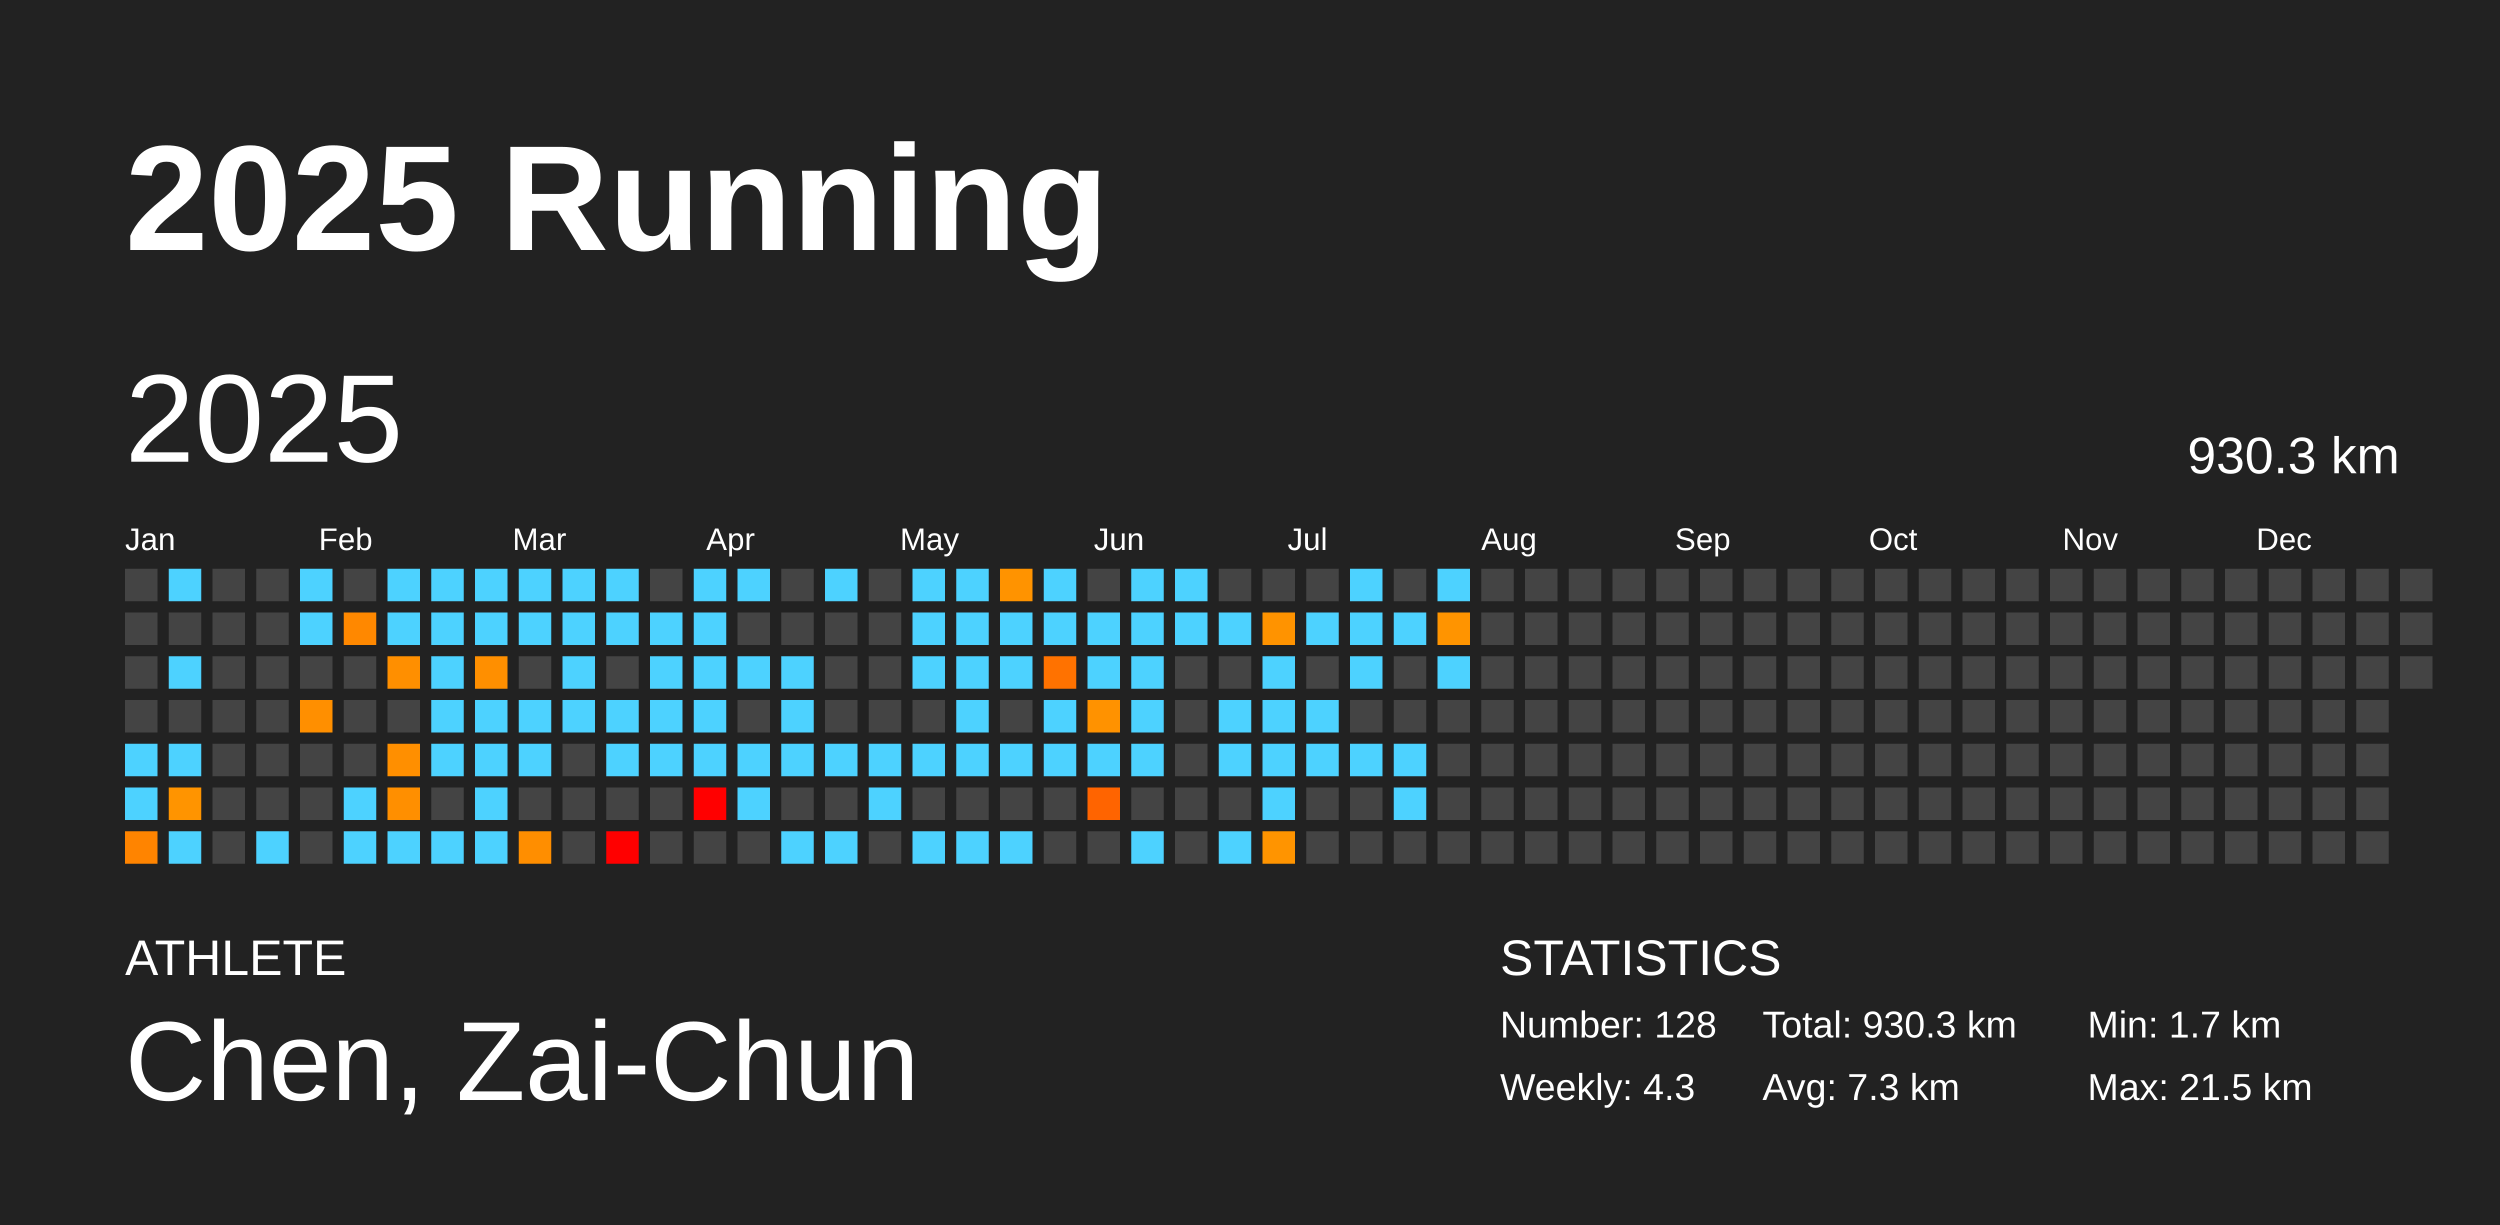
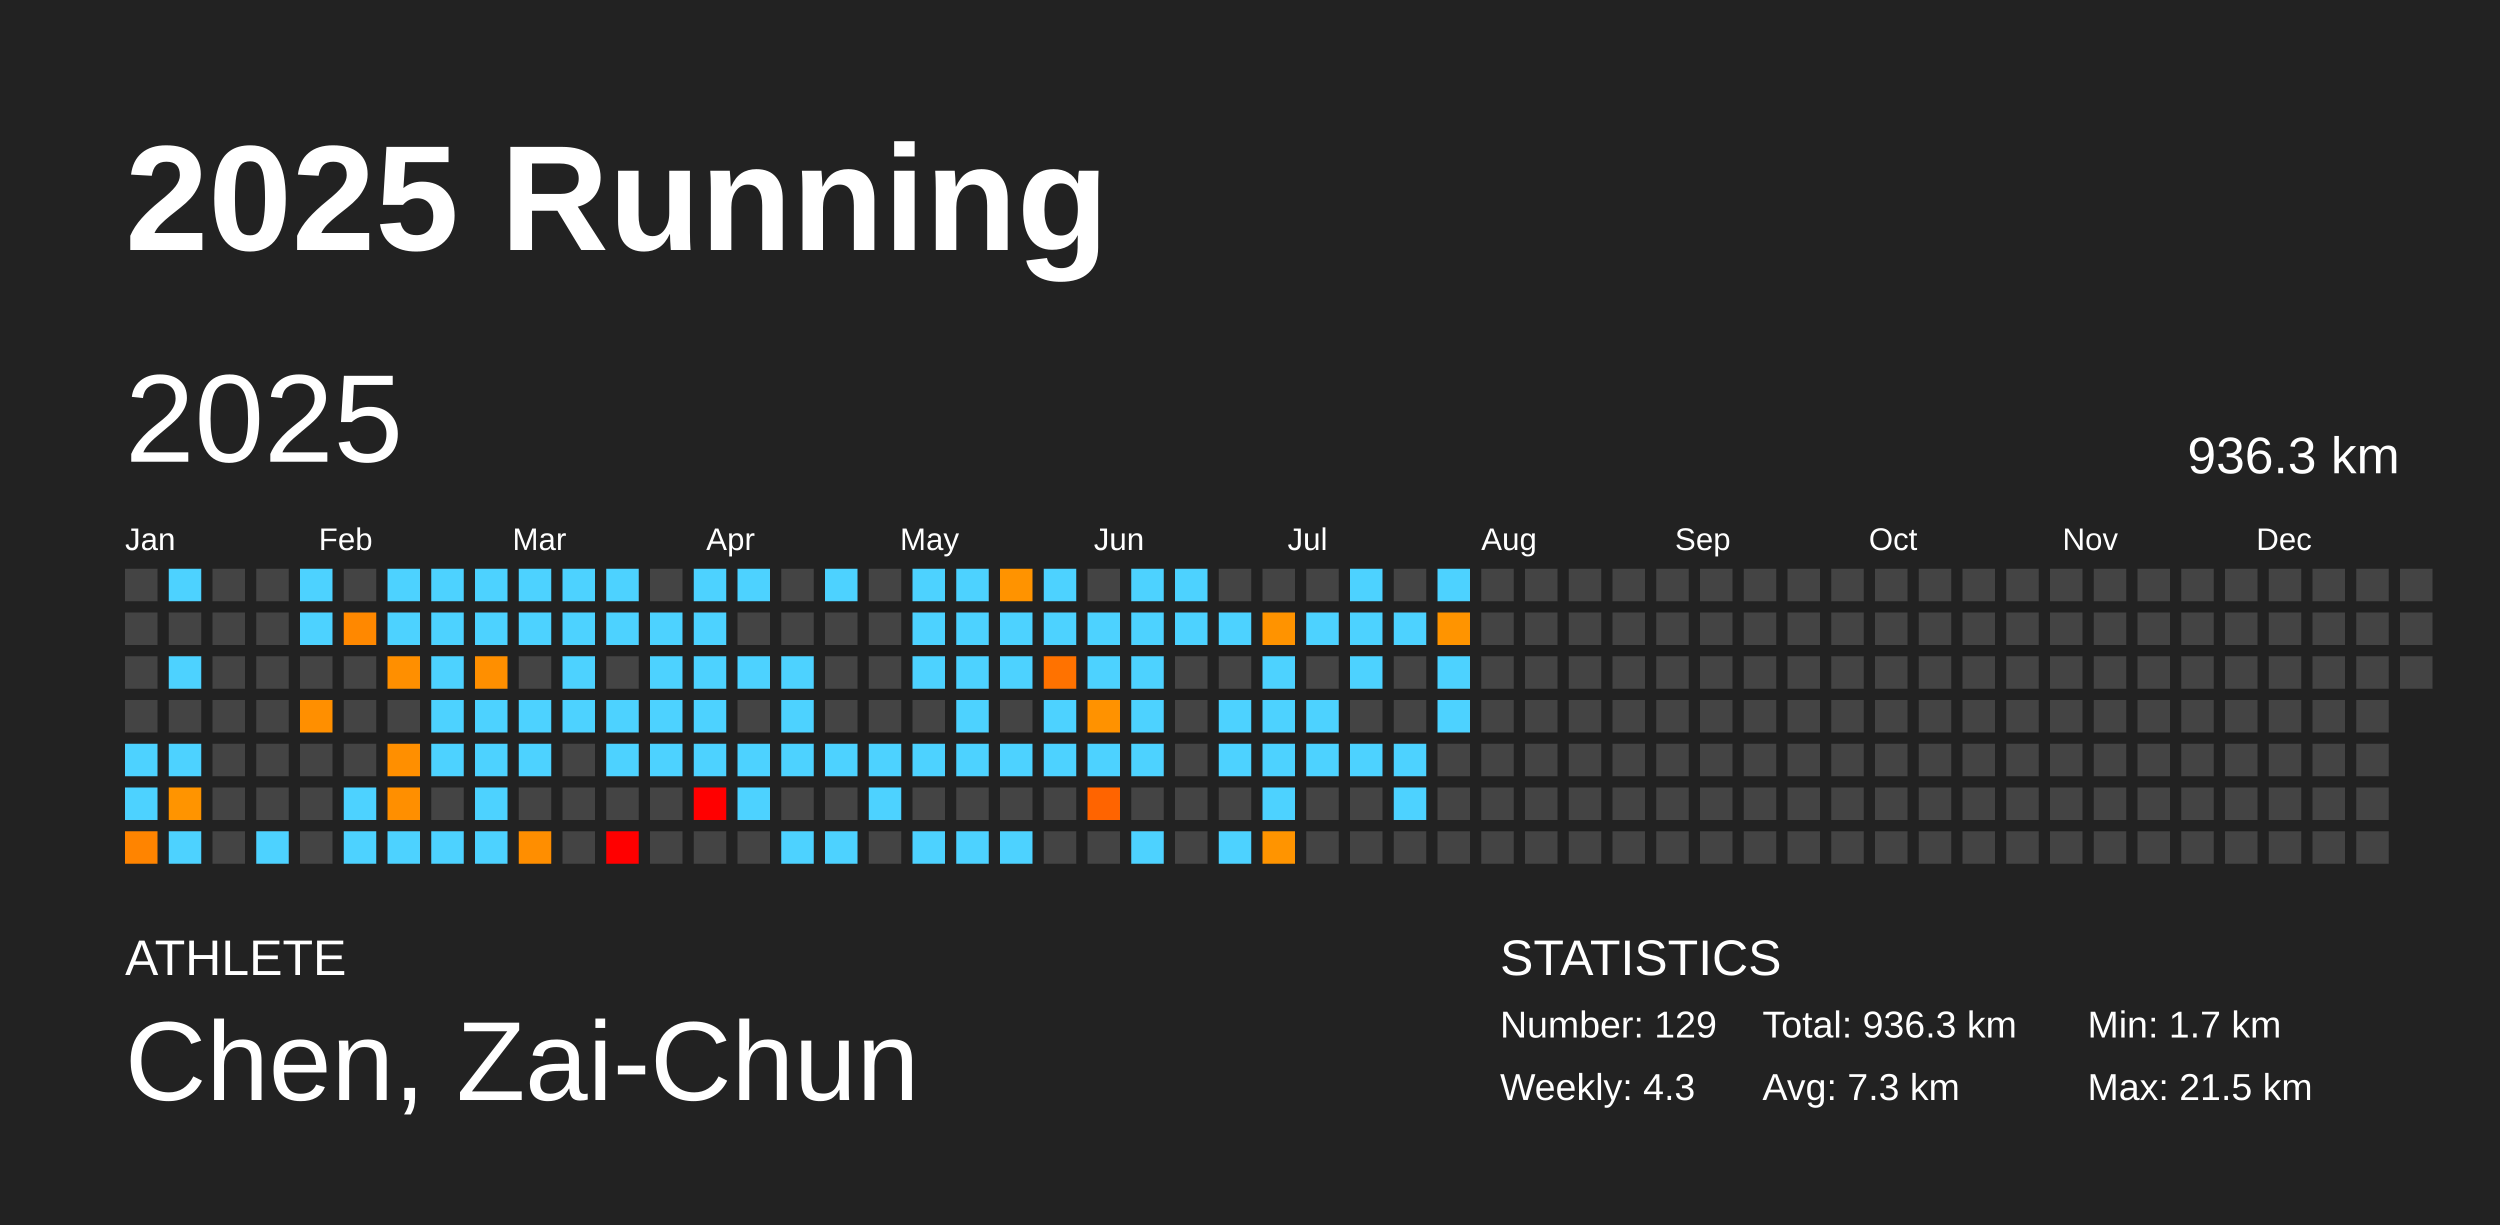
<svg xmlns="http://www.w3.org/2000/svg" baseProfile="full" height="98mm" version="1.1" viewBox="0,0,200,98" width="200mm">
  <defs />
  <rect fill="#222222" height="98" width="200" x="0" y="0" />
  <text fill="#FFFFFF" style="font-size:12px; font-family:Arial; font-weight:bold;" x="10" y="20">2025 Running</text>
  <text fill="#FFFFFF" style="font-size:4px; font-family:Arial" x="10" y="78">ATHLETE</text>
  <text fill="#FFFFFF" style="font-size:9px; font-family:Arial" x="10" y="88">Chen, Zai-Chun</text>
  <text fill="#FFFFFF" style="font-size:4px; font-family:Arial" x="120" y="78">STATISTICS</text>
-   <text fill="#FFFFFF" style="font-size:3px; font-family:Arial" x="120" y="83">Number: 128</text>
+   <text fill="#FFFFFF" style="font-size:3px; font-family:Arial" x="120" y="83">Number: 129</text>
  <text fill="#FFFFFF" style="font-size:3px; font-family:Arial" x="120" y="88">Weekly: 4.3</text>
-   <text fill="#FFFFFF" style="font-size:3px; font-family:Arial" x="141" y="83">Total: 930.3 km</text>
+   <text fill="#FFFFFF" style="font-size:3px; font-family:Arial" x="141" y="83">Total: 936.3 km</text>
  <text fill="#FFFFFF" style="font-size:3px; font-family:Arial" x="141" y="88">Avg: 7.3 km</text>
  <text fill="#FFFFFF" style="font-size:3px; font-family:Arial" x="167" y="83">Min: 1.7 km</text>
  <text fill="#FFFFFF" style="font-size:3px; font-family:Arial" x="167" y="88">Max: 21.5 km</text>
  <text dominant-baseline="hanging" fill="#FFFFFF" style="font-size:10.0px; font-family:Arial;" x="10" y="30">2025</text>
-   <text dominant-baseline="hanging" fill="#FFFFFF" style="font-size:4.125px; font-family:Arial;" x="175" y="35">930.3 km</text>
+   <text dominant-baseline="hanging" fill="#FFFFFF" style="font-size:4.125px; font-family:Arial;" x="175" y="35">936.3 km</text>
  <text fill="#FFFFFF" style="font-size:2.5px; font-family:Arial" x="10.0" y="44">Jan</text>
  <text fill="#FFFFFF" style="font-size:2.5px; font-family:Arial" x="25.5" y="44">Feb</text>
  <text fill="#FFFFFF" style="font-size:2.5px; font-family:Arial" x="41.0" y="44">Mar</text>
  <text fill="#FFFFFF" style="font-size:2.5px; font-family:Arial" x="56.5" y="44">Apr</text>
  <text fill="#FFFFFF" style="font-size:2.5px; font-family:Arial" x="72.0" y="44">May</text>
  <text fill="#FFFFFF" style="font-size:2.5px; font-family:Arial" x="87.5" y="44">Jun</text>
  <text fill="#FFFFFF" style="font-size:2.5px; font-family:Arial" x="103.0" y="44">Jul</text>
  <text fill="#FFFFFF" style="font-size:2.5px; font-family:Arial" x="118.5" y="44">Aug</text>
  <text fill="#FFFFFF" style="font-size:2.5px; font-family:Arial" x="134.0" y="44">Sep</text>
  <text fill="#FFFFFF" style="font-size:2.5px; font-family:Arial" x="149.5" y="44">Oct</text>
  <text fill="#FFFFFF" style="font-size:2.5px; font-family:Arial" x="165.0" y="44">Nov</text>
  <text fill="#FFFFFF" style="font-size:2.5px; font-family:Arial" x="180.5" y="44">Dec</text>
  <rect fill="#444444" height="2.6" width="2.6" x="10.0" y="45.5" />
  <rect fill="#444444" height="2.6" width="2.6" x="10.0" y="49.0" />
  <rect fill="#444444" height="2.6" width="2.6" x="10.0" y="52.5" />
  <rect fill="#444444" height="2.6" width="2.6" x="10.0" y="56.0" />
  <rect fill="#4dd2ff" height="2.6" width="2.6" x="10.0" y="59.5" />
  <rect fill="#4dd2ff" height="2.6" width="2.6" x="10.0" y="63.0" />
  <rect fill="#ff8400" height="2.6" width="2.6" x="10.0" y="66.5" />
  <rect fill="#4dd2ff" height="2.6" width="2.6" x="13.5" y="45.5" />
  <rect fill="#444444" height="2.6" width="2.6" x="13.5" y="49.0" />
  <rect fill="#4dd2ff" height="2.6" width="2.6" x="13.5" y="52.5" />
  <rect fill="#444444" height="2.6" width="2.6" x="13.5" y="56.0" />
  <rect fill="#4dd2ff" height="2.6" width="2.6" x="13.5" y="59.5" />
  <rect fill="#ff9400" height="2.6" width="2.6" x="13.5" y="63.0" />
  <rect fill="#4dd2ff" height="2.6" width="2.6" x="13.5" y="66.5" />
  <rect fill="#444444" height="2.6" width="2.6" x="17.0" y="45.5" />
  <rect fill="#444444" height="2.6" width="2.6" x="17.0" y="49.0" />
  <rect fill="#444444" height="2.6" width="2.6" x="17.0" y="52.5" />
  <rect fill="#444444" height="2.6" width="2.6" x="17.0" y="56.0" />
  <rect fill="#444444" height="2.6" width="2.6" x="17.0" y="59.5" />
  <rect fill="#444444" height="2.6" width="2.6" x="17.0" y="63.0" />
  <rect fill="#444444" height="2.6" width="2.6" x="17.0" y="66.5" />
  <rect fill="#444444" height="2.6" width="2.6" x="20.5" y="45.5" />
  <rect fill="#444444" height="2.6" width="2.6" x="20.5" y="49.0" />
  <rect fill="#444444" height="2.6" width="2.6" x="20.5" y="52.5" />
  <rect fill="#444444" height="2.6" width="2.6" x="20.5" y="56.0" />
  <rect fill="#444444" height="2.6" width="2.6" x="20.5" y="59.5" />
  <rect fill="#444444" height="2.6" width="2.6" x="20.5" y="63.0" />
  <rect fill="#4dd2ff" height="2.6" width="2.6" x="20.5" y="66.5" />
  <rect fill="#4dd2ff" height="2.6" width="2.6" x="24.0" y="45.5" />
  <rect fill="#4dd2ff" height="2.6" width="2.6" x="24.0" y="49.0" />
  <rect fill="#444444" height="2.6" width="2.6" x="24.0" y="52.5" />
  <rect fill="#ff8f00" height="2.6" width="2.6" x="24.0" y="56.0" />
  <rect fill="#444444" height="2.6" width="2.6" x="24.0" y="59.5" />
  <rect fill="#444444" height="2.6" width="2.6" x="24.0" y="63.0" />
  <rect fill="#444444" height="2.6" width="2.6" x="24.0" y="66.5" />
  <rect fill="#444444" height="2.6" width="2.6" x="27.5" y="45.5" />
  <rect fill="#ff8800" height="2.6" width="2.6" x="27.5" y="49.0" />
  <rect fill="#444444" height="2.6" width="2.6" x="27.5" y="52.5" />
  <rect fill="#444444" height="2.6" width="2.6" x="27.5" y="56.0" />
  <rect fill="#444444" height="2.6" width="2.6" x="27.5" y="59.5" />
  <rect fill="#4dd2ff" height="2.6" width="2.6" x="27.5" y="63.0" />
  <rect fill="#4dd2ff" height="2.6" width="2.6" x="27.5" y="66.5" />
  <rect fill="#4dd2ff" height="2.6" width="2.6" x="31.0" y="45.5" />
  <rect fill="#4dd2ff" height="2.6" width="2.6" x="31.0" y="49.0" />
  <rect fill="#ff8f00" height="2.6" width="2.6" x="31.0" y="52.5" />
  <rect fill="#444444" height="2.6" width="2.6" x="31.0" y="56.0" />
  <rect fill="#ff8f00" height="2.6" width="2.6" x="31.0" y="59.5" />
  <rect fill="#ff8f00" height="2.6" width="2.6" x="31.0" y="63.0" />
  <rect fill="#4dd2ff" height="2.6" width="2.6" x="31.0" y="66.5" />
  <rect fill="#4dd2ff" height="2.6" width="2.6" x="34.5" y="45.5" />
  <rect fill="#4dd2ff" height="2.6" width="2.6" x="34.5" y="49.0" />
  <rect fill="#4dd2ff" height="2.6" width="2.6" x="34.5" y="52.5" />
  <rect fill="#4dd2ff" height="2.6" width="2.6" x="34.5" y="56.0" />
  <rect fill="#4dd2ff" height="2.6" width="2.6" x="34.5" y="59.5" />
  <rect fill="#444444" height="2.6" width="2.6" x="34.5" y="63.0" />
  <rect fill="#4dd2ff" height="2.6" width="2.6" x="34.5" y="66.5" />
  <rect fill="#4dd2ff" height="2.6" width="2.6" x="38.0" y="45.5" />
  <rect fill="#4dd2ff" height="2.6" width="2.6" x="38.0" y="49.0" />
  <rect fill="#ff8f00" height="2.6" width="2.6" x="38.0" y="52.5" />
  <rect fill="#4dd2ff" height="2.6" width="2.6" x="38.0" y="56.0" />
  <rect fill="#4dd2ff" height="2.6" width="2.6" x="38.0" y="59.5" />
  <rect fill="#4dd2ff" height="2.6" width="2.6" x="38.0" y="63.0" />
  <rect fill="#4dd2ff" height="2.6" width="2.6" x="38.0" y="66.5" />
  <rect fill="#4dd2ff" height="2.6" width="2.6" x="41.5" y="45.5" />
  <rect fill="#4dd2ff" height="2.6" width="2.6" x="41.5" y="49.0" />
  <rect fill="#444444" height="2.6" width="2.6" x="41.5" y="52.5" />
  <rect fill="#4dd2ff" height="2.6" width="2.6" x="41.5" y="56.0" />
  <rect fill="#4dd2ff" height="2.6" width="2.6" x="41.5" y="59.5" />
  <rect fill="#444444" height="2.6" width="2.6" x="41.5" y="63.0" />
  <rect fill="#ff8e00" height="2.6" width="2.6" x="41.5" y="66.5" />
  <rect fill="#4dd2ff" height="2.6" width="2.6" x="45.0" y="45.5" />
  <rect fill="#4dd2ff" height="2.6" width="2.6" x="45.0" y="49.0" />
  <rect fill="#4dd2ff" height="2.6" width="2.6" x="45.0" y="52.5" />
  <rect fill="#4dd2ff" height="2.6" width="2.6" x="45.0" y="56.0" />
  <rect fill="#444444" height="2.6" width="2.6" x="45.0" y="59.5" />
  <rect fill="#444444" height="2.6" width="2.6" x="45.0" y="63.0" />
  <rect fill="#444444" height="2.6" width="2.6" x="45.0" y="66.5" />
  <rect fill="#4dd2ff" height="2.6" width="2.6" x="48.5" y="45.5" />
  <rect fill="#4dd2ff" height="2.6" width="2.6" x="48.5" y="49.0" />
  <rect fill="#444444" height="2.6" width="2.6" x="48.5" y="52.5" />
  <rect fill="#4dd2ff" height="2.6" width="2.6" x="48.5" y="56.0" />
  <rect fill="#4dd2ff" height="2.6" width="2.6" x="48.5" y="59.5" />
  <rect fill="#444444" height="2.6" width="2.6" x="48.5" y="63.0" />
  <rect fill="red" height="2.6" width="2.6" x="48.5" y="66.5" />
  <rect fill="#444444" height="2.6" width="2.6" x="52.0" y="45.5" />
  <rect fill="#4dd2ff" height="2.6" width="2.6" x="52.0" y="49.0" />
  <rect fill="#4dd2ff" height="2.6" width="2.6" x="52.0" y="52.5" />
  <rect fill="#4dd2ff" height="2.6" width="2.6" x="52.0" y="56.0" />
  <rect fill="#4dd2ff" height="2.6" width="2.6" x="52.0" y="59.5" />
  <rect fill="#444444" height="2.6" width="2.6" x="52.0" y="63.0" />
  <rect fill="#444444" height="2.6" width="2.6" x="52.0" y="66.5" />
  <rect fill="#4dd2ff" height="2.6" width="2.6" x="55.5" y="45.5" />
  <rect fill="#4dd2ff" height="2.6" width="2.6" x="55.5" y="49.0" />
  <rect fill="#4dd2ff" height="2.6" width="2.6" x="55.5" y="52.5" />
  <rect fill="#4dd2ff" height="2.6" width="2.6" x="55.5" y="56.0" />
  <rect fill="#4dd2ff" height="2.6" width="2.6" x="55.5" y="59.5" />
  <rect fill="red" height="2.6" width="2.6" x="55.5" y="63.0" />
  <rect fill="#444444" height="2.6" width="2.6" x="55.5" y="66.5" />
  <rect fill="#4dd2ff" height="2.6" width="2.6" x="59.0" y="45.5" />
  <rect fill="#444444" height="2.6" width="2.6" x="59.0" y="49.0" />
  <rect fill="#4dd2ff" height="2.6" width="2.6" x="59.0" y="52.5" />
  <rect fill="#444444" height="2.6" width="2.6" x="59.0" y="56.0" />
  <rect fill="#4dd2ff" height="2.6" width="2.6" x="59.0" y="59.5" />
  <rect fill="#4dd2ff" height="2.6" width="2.6" x="59.0" y="63.0" />
  <rect fill="#444444" height="2.6" width="2.6" x="59.0" y="66.5" />
  <rect fill="#444444" height="2.6" width="2.6" x="62.5" y="45.5" />
  <rect fill="#444444" height="2.6" width="2.6" x="62.5" y="49.0" />
  <rect fill="#4dd2ff" height="2.6" width="2.6" x="62.5" y="52.5" />
  <rect fill="#4dd2ff" height="2.6" width="2.6" x="62.5" y="56.0" />
  <rect fill="#4dd2ff" height="2.6" width="2.6" x="62.5" y="59.5" />
  <rect fill="#444444" height="2.6" width="2.6" x="62.5" y="63.0" />
  <rect fill="#4dd2ff" height="2.6" width="2.6" x="62.5" y="66.5" />
  <rect fill="#4dd2ff" height="2.6" width="2.6" x="66.0" y="45.5" />
  <rect fill="#444444" height="2.6" width="2.6" x="66.0" y="49.0" />
  <rect fill="#444444" height="2.6" width="2.6" x="66.0" y="52.5" />
  <rect fill="#444444" height="2.6" width="2.6" x="66.0" y="56.0" />
  <rect fill="#4dd2ff" height="2.6" width="2.6" x="66.0" y="59.5" />
  <rect fill="#444444" height="2.6" width="2.6" x="66.0" y="63.0" />
  <rect fill="#4dd2ff" height="2.6" width="2.6" x="66.0" y="66.5" />
  <rect fill="#444444" height="2.6" width="2.6" x="69.5" y="45.5" />
  <rect fill="#444444" height="2.6" width="2.6" x="69.5" y="49.0" />
  <rect fill="#444444" height="2.6" width="2.6" x="69.5" y="52.5" />
  <rect fill="#444444" height="2.6" width="2.6" x="69.5" y="56.0" />
  <rect fill="#4dd2ff" height="2.6" width="2.6" x="69.5" y="59.5" />
  <rect fill="#4dd2ff" height="2.6" width="2.6" x="69.5" y="63.0" />
  <rect fill="#444444" height="2.6" width="2.6" x="69.5" y="66.5" />
  <rect fill="#4dd2ff" height="2.6" width="2.6" x="73.0" y="45.5" />
  <rect fill="#4dd2ff" height="2.6" width="2.6" x="73.0" y="49.0" />
  <rect fill="#4dd2ff" height="2.6" width="2.6" x="73.0" y="52.5" />
  <rect fill="#444444" height="2.6" width="2.6" x="73.0" y="56.0" />
  <rect fill="#4dd2ff" height="2.6" width="2.6" x="73.0" y="59.5" />
  <rect fill="#444444" height="2.6" width="2.6" x="73.0" y="63.0" />
  <rect fill="#4dd2ff" height="2.6" width="2.6" x="73.0" y="66.5" />
  <rect fill="#4dd2ff" height="2.6" width="2.6" x="76.5" y="45.5" />
  <rect fill="#4dd2ff" height="2.6" width="2.6" x="76.5" y="49.0" />
  <rect fill="#4dd2ff" height="2.6" width="2.6" x="76.5" y="52.5" />
  <rect fill="#4dd2ff" height="2.6" width="2.6" x="76.5" y="56.0" />
  <rect fill="#4dd2ff" height="2.6" width="2.6" x="76.5" y="59.5" />
  <rect fill="#444444" height="2.6" width="2.6" x="76.5" y="63.0" />
  <rect fill="#4dd2ff" height="2.6" width="2.6" x="76.5" y="66.5" />
  <rect fill="#ff9300" height="2.6" width="2.6" x="80.0" y="45.5" />
  <rect fill="#4dd2ff" height="2.6" width="2.6" x="80.0" y="49.0" />
  <rect fill="#4dd2ff" height="2.6" width="2.6" x="80.0" y="52.5" />
  <rect fill="#444444" height="2.6" width="2.6" x="80.0" y="56.0" />
  <rect fill="#4dd2ff" height="2.6" width="2.6" x="80.0" y="59.5" />
  <rect fill="#444444" height="2.6" width="2.6" x="80.0" y="63.0" />
  <rect fill="#4dd2ff" height="2.6" width="2.6" x="80.0" y="66.5" />
  <rect fill="#4dd2ff" height="2.6" width="2.6" x="83.5" y="45.5" />
  <rect fill="#4dd2ff" height="2.6" width="2.6" x="83.5" y="49.0" />
  <rect fill="#ff7200" height="2.6" width="2.6" x="83.5" y="52.5" />
  <rect fill="#4dd2ff" height="2.6" width="2.6" x="83.5" y="56.0" />
  <rect fill="#4dd2ff" height="2.6" width="2.6" x="83.5" y="59.5" />
  <rect fill="#444444" height="2.6" width="2.6" x="83.5" y="63.0" />
  <rect fill="#444444" height="2.6" width="2.6" x="83.5" y="66.5" />
  <rect fill="#444444" height="2.6" width="2.6" x="87.0" y="45.5" />
  <rect fill="#4dd2ff" height="2.6" width="2.6" x="87.0" y="49.0" />
  <rect fill="#4dd2ff" height="2.6" width="2.6" x="87.0" y="52.5" />
  <rect fill="#ff9200" height="2.6" width="2.6" x="87.0" y="56.0" />
  <rect fill="#4dd2ff" height="2.6" width="2.6" x="87.0" y="59.5" />
  <rect fill="#ff6400" height="2.6" width="2.6" x="87.0" y="63.0" />
  <rect fill="#444444" height="2.6" width="2.6" x="87.0" y="66.5" />
  <rect fill="#4dd2ff" height="2.6" width="2.6" x="90.5" y="45.5" />
  <rect fill="#4dd2ff" height="2.6" width="2.6" x="90.5" y="49.0" />
  <rect fill="#4dd2ff" height="2.6" width="2.6" x="90.5" y="52.5" />
  <rect fill="#4dd2ff" height="2.6" width="2.6" x="90.5" y="56.0" />
  <rect fill="#4dd2ff" height="2.6" width="2.6" x="90.5" y="59.5" />
  <rect fill="#444444" height="2.6" width="2.6" x="90.5" y="63.0" />
  <rect fill="#4dd2ff" height="2.6" width="2.6" x="90.5" y="66.5" />
  <rect fill="#4dd2ff" height="2.6" width="2.6" x="94.0" y="45.5" />
  <rect fill="#4dd2ff" height="2.6" width="2.6" x="94.0" y="49.0" />
  <rect fill="#444444" height="2.6" width="2.6" x="94.0" y="52.5" />
  <rect fill="#444444" height="2.6" width="2.6" x="94.0" y="56.0" />
  <rect fill="#444444" height="2.6" width="2.6" x="94.0" y="59.5" />
  <rect fill="#444444" height="2.6" width="2.6" x="94.0" y="63.0" />
  <rect fill="#444444" height="2.6" width="2.6" x="94.0" y="66.5" />
  <rect fill="#444444" height="2.6" width="2.6" x="97.5" y="45.5" />
  <rect fill="#4dd2ff" height="2.6" width="2.6" x="97.5" y="49.0" />
  <rect fill="#444444" height="2.6" width="2.6" x="97.5" y="52.5" />
  <rect fill="#4dd2ff" height="2.6" width="2.6" x="97.5" y="56.0" />
  <rect fill="#4dd2ff" height="2.6" width="2.6" x="97.5" y="59.5" />
  <rect fill="#444444" height="2.6" width="2.6" x="97.5" y="63.0" />
  <rect fill="#4dd2ff" height="2.6" width="2.6" x="97.5" y="66.5" />
  <rect fill="#444444" height="2.6" width="2.6" x="101.0" y="45.5" />
  <rect fill="#ff9300" height="2.6" width="2.6" x="101.0" y="49.0" />
  <rect fill="#4dd2ff" height="2.6" width="2.6" x="101.0" y="52.5" />
  <rect fill="#4dd2ff" height="2.6" width="2.6" x="101.0" y="56.0" />
  <rect fill="#4dd2ff" height="2.6" width="2.6" x="101.0" y="59.5" />
  <rect fill="#4dd2ff" height="2.6" width="2.6" x="101.0" y="63.0" />
  <rect fill="#ff9400" height="2.6" width="2.6" x="101.0" y="66.5" />
  <rect fill="#444444" height="2.6" width="2.6" x="104.5" y="45.5" />
  <rect fill="#4dd2ff" height="2.6" width="2.6" x="104.5" y="49.0" />
  <rect fill="#444444" height="2.6" width="2.6" x="104.5" y="52.5" />
  <rect fill="#4dd2ff" height="2.6" width="2.6" x="104.5" y="56.0" />
  <rect fill="#4dd2ff" height="2.6" width="2.6" x="104.5" y="59.5" />
  <rect fill="#444444" height="2.6" width="2.6" x="104.5" y="63.0" />
  <rect fill="#444444" height="2.6" width="2.6" x="104.5" y="66.5" />
  <rect fill="#4dd2ff" height="2.6" width="2.6" x="108.0" y="45.5" />
  <rect fill="#4dd2ff" height="2.6" width="2.6" x="108.0" y="49.0" />
  <rect fill="#4dd2ff" height="2.6" width="2.6" x="108.0" y="52.5" />
  <rect fill="#444444" height="2.6" width="2.6" x="108.0" y="56.0" />
  <rect fill="#4dd2ff" height="2.6" width="2.6" x="108.0" y="59.5" />
  <rect fill="#444444" height="2.6" width="2.6" x="108.0" y="63.0" />
  <rect fill="#444444" height="2.6" width="2.6" x="108.0" y="66.5" />
  <rect fill="#444444" height="2.6" width="2.6" x="111.5" y="45.5" />
  <rect fill="#4dd2ff" height="2.6" width="2.6" x="111.5" y="49.0" />
  <rect fill="#444444" height="2.6" width="2.6" x="111.5" y="52.5" />
  <rect fill="#444444" height="2.6" width="2.6" x="111.5" y="56.0" />
  <rect fill="#4dd2ff" height="2.6" width="2.6" x="111.5" y="59.5" />
  <rect fill="#4dd2ff" height="2.6" width="2.6" x="111.5" y="63.0" />
  <rect fill="#444444" height="2.6" width="2.6" x="111.5" y="66.5" />
  <rect fill="#4dd2ff" height="2.6" width="2.6" x="115.0" y="45.5" />
  <rect fill="#ff9400" height="2.6" width="2.6" x="115.0" y="49.0" />
  <rect fill="#4dd2ff" height="2.6" width="2.6" x="115.0" y="52.5" />
-   <rect fill="#444444" height="2.6" width="2.6" x="115.0" y="56.0" />
+   <rect fill="#4dd2ff" height="2.6" width="2.6" x="115.0" y="56.0" />
  <rect fill="#444444" height="2.6" width="2.6" x="115.0" y="59.5" />
  <rect fill="#444444" height="2.6" width="2.6" x="115.0" y="63.0" />
  <rect fill="#444444" height="2.6" width="2.6" x="115.0" y="66.5" />
  <rect fill="#444444" height="2.6" width="2.6" x="118.5" y="45.5" />
  <rect fill="#444444" height="2.6" width="2.6" x="118.5" y="49.0" />
  <rect fill="#444444" height="2.6" width="2.6" x="118.5" y="52.5" />
  <rect fill="#444444" height="2.6" width="2.6" x="118.5" y="56.0" />
  <rect fill="#444444" height="2.6" width="2.6" x="118.5" y="59.5" />
  <rect fill="#444444" height="2.6" width="2.6" x="118.5" y="63.0" />
  <rect fill="#444444" height="2.6" width="2.6" x="118.5" y="66.5" />
  <rect fill="#444444" height="2.6" width="2.6" x="122.0" y="45.5" />
  <rect fill="#444444" height="2.6" width="2.6" x="122.0" y="49.0" />
  <rect fill="#444444" height="2.6" width="2.6" x="122.0" y="52.5" />
  <rect fill="#444444" height="2.6" width="2.6" x="122.0" y="56.0" />
  <rect fill="#444444" height="2.6" width="2.6" x="122.0" y="59.5" />
  <rect fill="#444444" height="2.6" width="2.6" x="122.0" y="63.0" />
  <rect fill="#444444" height="2.6" width="2.6" x="122.0" y="66.5" />
  <rect fill="#444444" height="2.6" width="2.6" x="125.5" y="45.5" />
  <rect fill="#444444" height="2.6" width="2.6" x="125.5" y="49.0" />
  <rect fill="#444444" height="2.6" width="2.6" x="125.5" y="52.5" />
  <rect fill="#444444" height="2.6" width="2.6" x="125.5" y="56.0" />
  <rect fill="#444444" height="2.6" width="2.6" x="125.5" y="59.5" />
  <rect fill="#444444" height="2.6" width="2.6" x="125.5" y="63.0" />
  <rect fill="#444444" height="2.6" width="2.6" x="125.5" y="66.5" />
  <rect fill="#444444" height="2.6" width="2.6" x="129.0" y="45.5" />
  <rect fill="#444444" height="2.6" width="2.6" x="129.0" y="49.0" />
  <rect fill="#444444" height="2.6" width="2.6" x="129.0" y="52.5" />
  <rect fill="#444444" height="2.6" width="2.6" x="129.0" y="56.0" />
  <rect fill="#444444" height="2.6" width="2.6" x="129.0" y="59.5" />
  <rect fill="#444444" height="2.6" width="2.6" x="129.0" y="63.0" />
  <rect fill="#444444" height="2.6" width="2.6" x="129.0" y="66.5" />
  <rect fill="#444444" height="2.6" width="2.6" x="132.5" y="45.5" />
  <rect fill="#444444" height="2.6" width="2.6" x="132.5" y="49.0" />
  <rect fill="#444444" height="2.6" width="2.6" x="132.5" y="52.5" />
  <rect fill="#444444" height="2.6" width="2.6" x="132.5" y="56.0" />
  <rect fill="#444444" height="2.6" width="2.6" x="132.5" y="59.5" />
  <rect fill="#444444" height="2.6" width="2.6" x="132.5" y="63.0" />
  <rect fill="#444444" height="2.6" width="2.6" x="132.5" y="66.5" />
  <rect fill="#444444" height="2.6" width="2.6" x="136.0" y="45.5" />
  <rect fill="#444444" height="2.6" width="2.6" x="136.0" y="49.0" />
  <rect fill="#444444" height="2.6" width="2.6" x="136.0" y="52.5" />
  <rect fill="#444444" height="2.6" width="2.6" x="136.0" y="56.0" />
  <rect fill="#444444" height="2.6" width="2.6" x="136.0" y="59.5" />
  <rect fill="#444444" height="2.6" width="2.6" x="136.0" y="63.0" />
  <rect fill="#444444" height="2.6" width="2.6" x="136.0" y="66.5" />
  <rect fill="#444444" height="2.6" width="2.6" x="139.5" y="45.5" />
  <rect fill="#444444" height="2.6" width="2.6" x="139.5" y="49.0" />
  <rect fill="#444444" height="2.6" width="2.6" x="139.5" y="52.5" />
  <rect fill="#444444" height="2.6" width="2.6" x="139.5" y="56.0" />
  <rect fill="#444444" height="2.6" width="2.6" x="139.5" y="59.5" />
  <rect fill="#444444" height="2.6" width="2.6" x="139.5" y="63.0" />
  <rect fill="#444444" height="2.6" width="2.6" x="139.5" y="66.5" />
  <rect fill="#444444" height="2.6" width="2.6" x="143.0" y="45.5" />
  <rect fill="#444444" height="2.6" width="2.6" x="143.0" y="49.0" />
  <rect fill="#444444" height="2.6" width="2.6" x="143.0" y="52.5" />
  <rect fill="#444444" height="2.6" width="2.6" x="143.0" y="56.0" />
  <rect fill="#444444" height="2.6" width="2.6" x="143.0" y="59.5" />
  <rect fill="#444444" height="2.6" width="2.6" x="143.0" y="63.0" />
  <rect fill="#444444" height="2.6" width="2.6" x="143.0" y="66.5" />
  <rect fill="#444444" height="2.6" width="2.6" x="146.5" y="45.5" />
  <rect fill="#444444" height="2.6" width="2.6" x="146.5" y="49.0" />
  <rect fill="#444444" height="2.6" width="2.6" x="146.5" y="52.5" />
  <rect fill="#444444" height="2.6" width="2.6" x="146.5" y="56.0" />
  <rect fill="#444444" height="2.6" width="2.6" x="146.5" y="59.5" />
  <rect fill="#444444" height="2.6" width="2.6" x="146.5" y="63.0" />
  <rect fill="#444444" height="2.6" width="2.6" x="146.5" y="66.5" />
  <rect fill="#444444" height="2.6" width="2.6" x="150.0" y="45.5" />
  <rect fill="#444444" height="2.6" width="2.6" x="150.0" y="49.0" />
  <rect fill="#444444" height="2.6" width="2.6" x="150.0" y="52.5" />
  <rect fill="#444444" height="2.6" width="2.6" x="150.0" y="56.0" />
  <rect fill="#444444" height="2.6" width="2.6" x="150.0" y="59.5" />
  <rect fill="#444444" height="2.6" width="2.6" x="150.0" y="63.0" />
  <rect fill="#444444" height="2.6" width="2.6" x="150.0" y="66.5" />
  <rect fill="#444444" height="2.6" width="2.6" x="153.5" y="45.5" />
  <rect fill="#444444" height="2.6" width="2.6" x="153.5" y="49.0" />
  <rect fill="#444444" height="2.6" width="2.6" x="153.5" y="52.5" />
  <rect fill="#444444" height="2.6" width="2.6" x="153.5" y="56.0" />
  <rect fill="#444444" height="2.6" width="2.6" x="153.5" y="59.5" />
  <rect fill="#444444" height="2.6" width="2.6" x="153.5" y="63.0" />
  <rect fill="#444444" height="2.6" width="2.6" x="153.5" y="66.5" />
  <rect fill="#444444" height="2.6" width="2.6" x="157.0" y="45.5" />
  <rect fill="#444444" height="2.6" width="2.6" x="157.0" y="49.0" />
  <rect fill="#444444" height="2.6" width="2.6" x="157.0" y="52.5" />
  <rect fill="#444444" height="2.6" width="2.6" x="157.0" y="56.0" />
  <rect fill="#444444" height="2.6" width="2.6" x="157.0" y="59.5" />
  <rect fill="#444444" height="2.6" width="2.6" x="157.0" y="63.0" />
  <rect fill="#444444" height="2.6" width="2.6" x="157.0" y="66.5" />
  <rect fill="#444444" height="2.6" width="2.6" x="160.5" y="45.5" />
  <rect fill="#444444" height="2.6" width="2.6" x="160.5" y="49.0" />
  <rect fill="#444444" height="2.6" width="2.6" x="160.5" y="52.5" />
  <rect fill="#444444" height="2.6" width="2.6" x="160.5" y="56.0" />
  <rect fill="#444444" height="2.6" width="2.6" x="160.5" y="59.5" />
  <rect fill="#444444" height="2.6" width="2.6" x="160.5" y="63.0" />
  <rect fill="#444444" height="2.6" width="2.6" x="160.5" y="66.5" />
  <rect fill="#444444" height="2.6" width="2.6" x="164.0" y="45.5" />
  <rect fill="#444444" height="2.6" width="2.6" x="164.0" y="49.0" />
  <rect fill="#444444" height="2.6" width="2.6" x="164.0" y="52.5" />
  <rect fill="#444444" height="2.6" width="2.6" x="164.0" y="56.0" />
  <rect fill="#444444" height="2.6" width="2.6" x="164.0" y="59.5" />
  <rect fill="#444444" height="2.6" width="2.6" x="164.0" y="63.0" />
  <rect fill="#444444" height="2.6" width="2.6" x="164.0" y="66.5" />
  <rect fill="#444444" height="2.6" width="2.6" x="167.5" y="45.5" />
  <rect fill="#444444" height="2.6" width="2.6" x="167.5" y="49.0" />
  <rect fill="#444444" height="2.6" width="2.6" x="167.5" y="52.5" />
  <rect fill="#444444" height="2.6" width="2.6" x="167.5" y="56.0" />
  <rect fill="#444444" height="2.6" width="2.6" x="167.5" y="59.5" />
  <rect fill="#444444" height="2.6" width="2.6" x="167.5" y="63.0" />
  <rect fill="#444444" height="2.6" width="2.6" x="167.5" y="66.5" />
  <rect fill="#444444" height="2.6" width="2.6" x="171.0" y="45.5" />
  <rect fill="#444444" height="2.6" width="2.6" x="171.0" y="49.0" />
  <rect fill="#444444" height="2.6" width="2.6" x="171.0" y="52.5" />
  <rect fill="#444444" height="2.6" width="2.6" x="171.0" y="56.0" />
  <rect fill="#444444" height="2.6" width="2.6" x="171.0" y="59.5" />
  <rect fill="#444444" height="2.6" width="2.6" x="171.0" y="63.0" />
  <rect fill="#444444" height="2.6" width="2.6" x="171.0" y="66.5" />
  <rect fill="#444444" height="2.6" width="2.6" x="174.5" y="45.5" />
  <rect fill="#444444" height="2.6" width="2.6" x="174.5" y="49.0" />
  <rect fill="#444444" height="2.6" width="2.6" x="174.5" y="52.5" />
  <rect fill="#444444" height="2.6" width="2.6" x="174.5" y="56.0" />
  <rect fill="#444444" height="2.6" width="2.6" x="174.5" y="59.5" />
  <rect fill="#444444" height="2.6" width="2.6" x="174.5" y="63.0" />
  <rect fill="#444444" height="2.6" width="2.6" x="174.5" y="66.5" />
  <rect fill="#444444" height="2.6" width="2.6" x="178.0" y="45.5" />
  <rect fill="#444444" height="2.6" width="2.6" x="178.0" y="49.0" />
  <rect fill="#444444" height="2.6" width="2.6" x="178.0" y="52.5" />
  <rect fill="#444444" height="2.6" width="2.6" x="178.0" y="56.0" />
  <rect fill="#444444" height="2.6" width="2.6" x="178.0" y="59.5" />
  <rect fill="#444444" height="2.6" width="2.6" x="178.0" y="63.0" />
  <rect fill="#444444" height="2.6" width="2.6" x="178.0" y="66.5" />
  <rect fill="#444444" height="2.6" width="2.6" x="181.5" y="45.5" />
  <rect fill="#444444" height="2.6" width="2.6" x="181.5" y="49.0" />
  <rect fill="#444444" height="2.6" width="2.6" x="181.5" y="52.5" />
  <rect fill="#444444" height="2.6" width="2.6" x="181.5" y="56.0" />
  <rect fill="#444444" height="2.6" width="2.6" x="181.5" y="59.5" />
  <rect fill="#444444" height="2.6" width="2.6" x="181.5" y="63.0" />
  <rect fill="#444444" height="2.6" width="2.6" x="181.5" y="66.5" />
  <rect fill="#444444" height="2.6" width="2.6" x="185.0" y="45.5" />
  <rect fill="#444444" height="2.6" width="2.6" x="185.0" y="49.0" />
  <rect fill="#444444" height="2.6" width="2.6" x="185.0" y="52.5" />
  <rect fill="#444444" height="2.6" width="2.6" x="185.0" y="56.0" />
  <rect fill="#444444" height="2.6" width="2.6" x="185.0" y="59.5" />
  <rect fill="#444444" height="2.6" width="2.6" x="185.0" y="63.0" />
  <rect fill="#444444" height="2.6" width="2.6" x="185.0" y="66.5" />
  <rect fill="#444444" height="2.6" width="2.6" x="188.5" y="45.5" />
  <rect fill="#444444" height="2.6" width="2.6" x="188.5" y="49.0" />
  <rect fill="#444444" height="2.6" width="2.6" x="188.5" y="52.5" />
  <rect fill="#444444" height="2.6" width="2.6" x="188.5" y="56.0" />
  <rect fill="#444444" height="2.6" width="2.6" x="188.5" y="59.5" />
  <rect fill="#444444" height="2.6" width="2.6" x="188.5" y="63.0" />
  <rect fill="#444444" height="2.6" width="2.6" x="188.5" y="66.5" />
  <rect fill="#444444" height="2.6" width="2.6" x="192.0" y="45.5" />
  <rect fill="#444444" height="2.6" width="2.6" x="192.0" y="49.0" />
  <rect fill="#444444" height="2.6" width="2.6" x="192.0" y="52.5" />
</svg>
